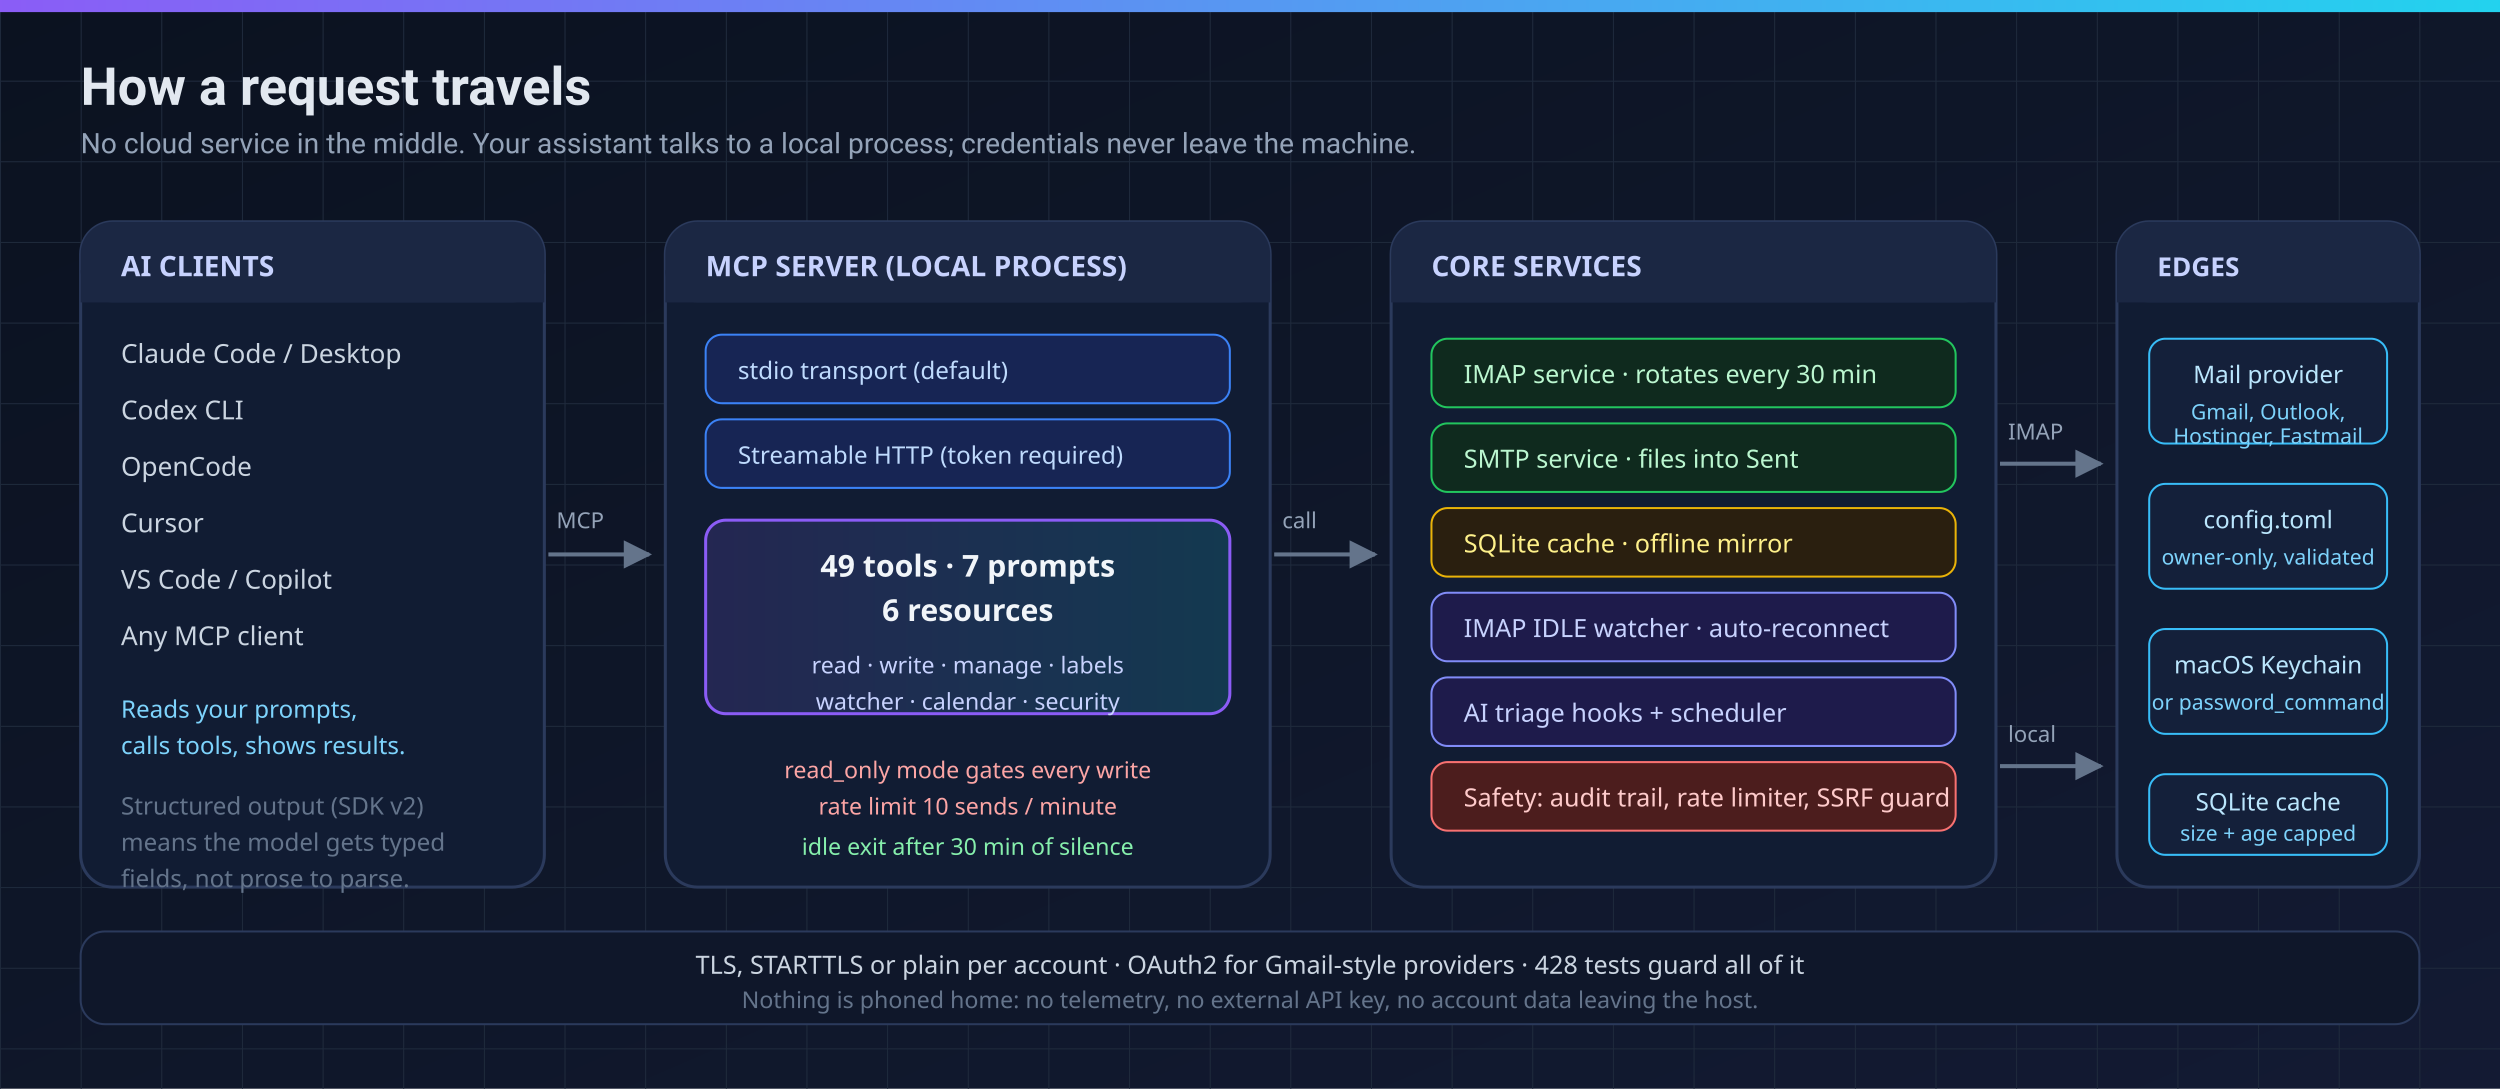
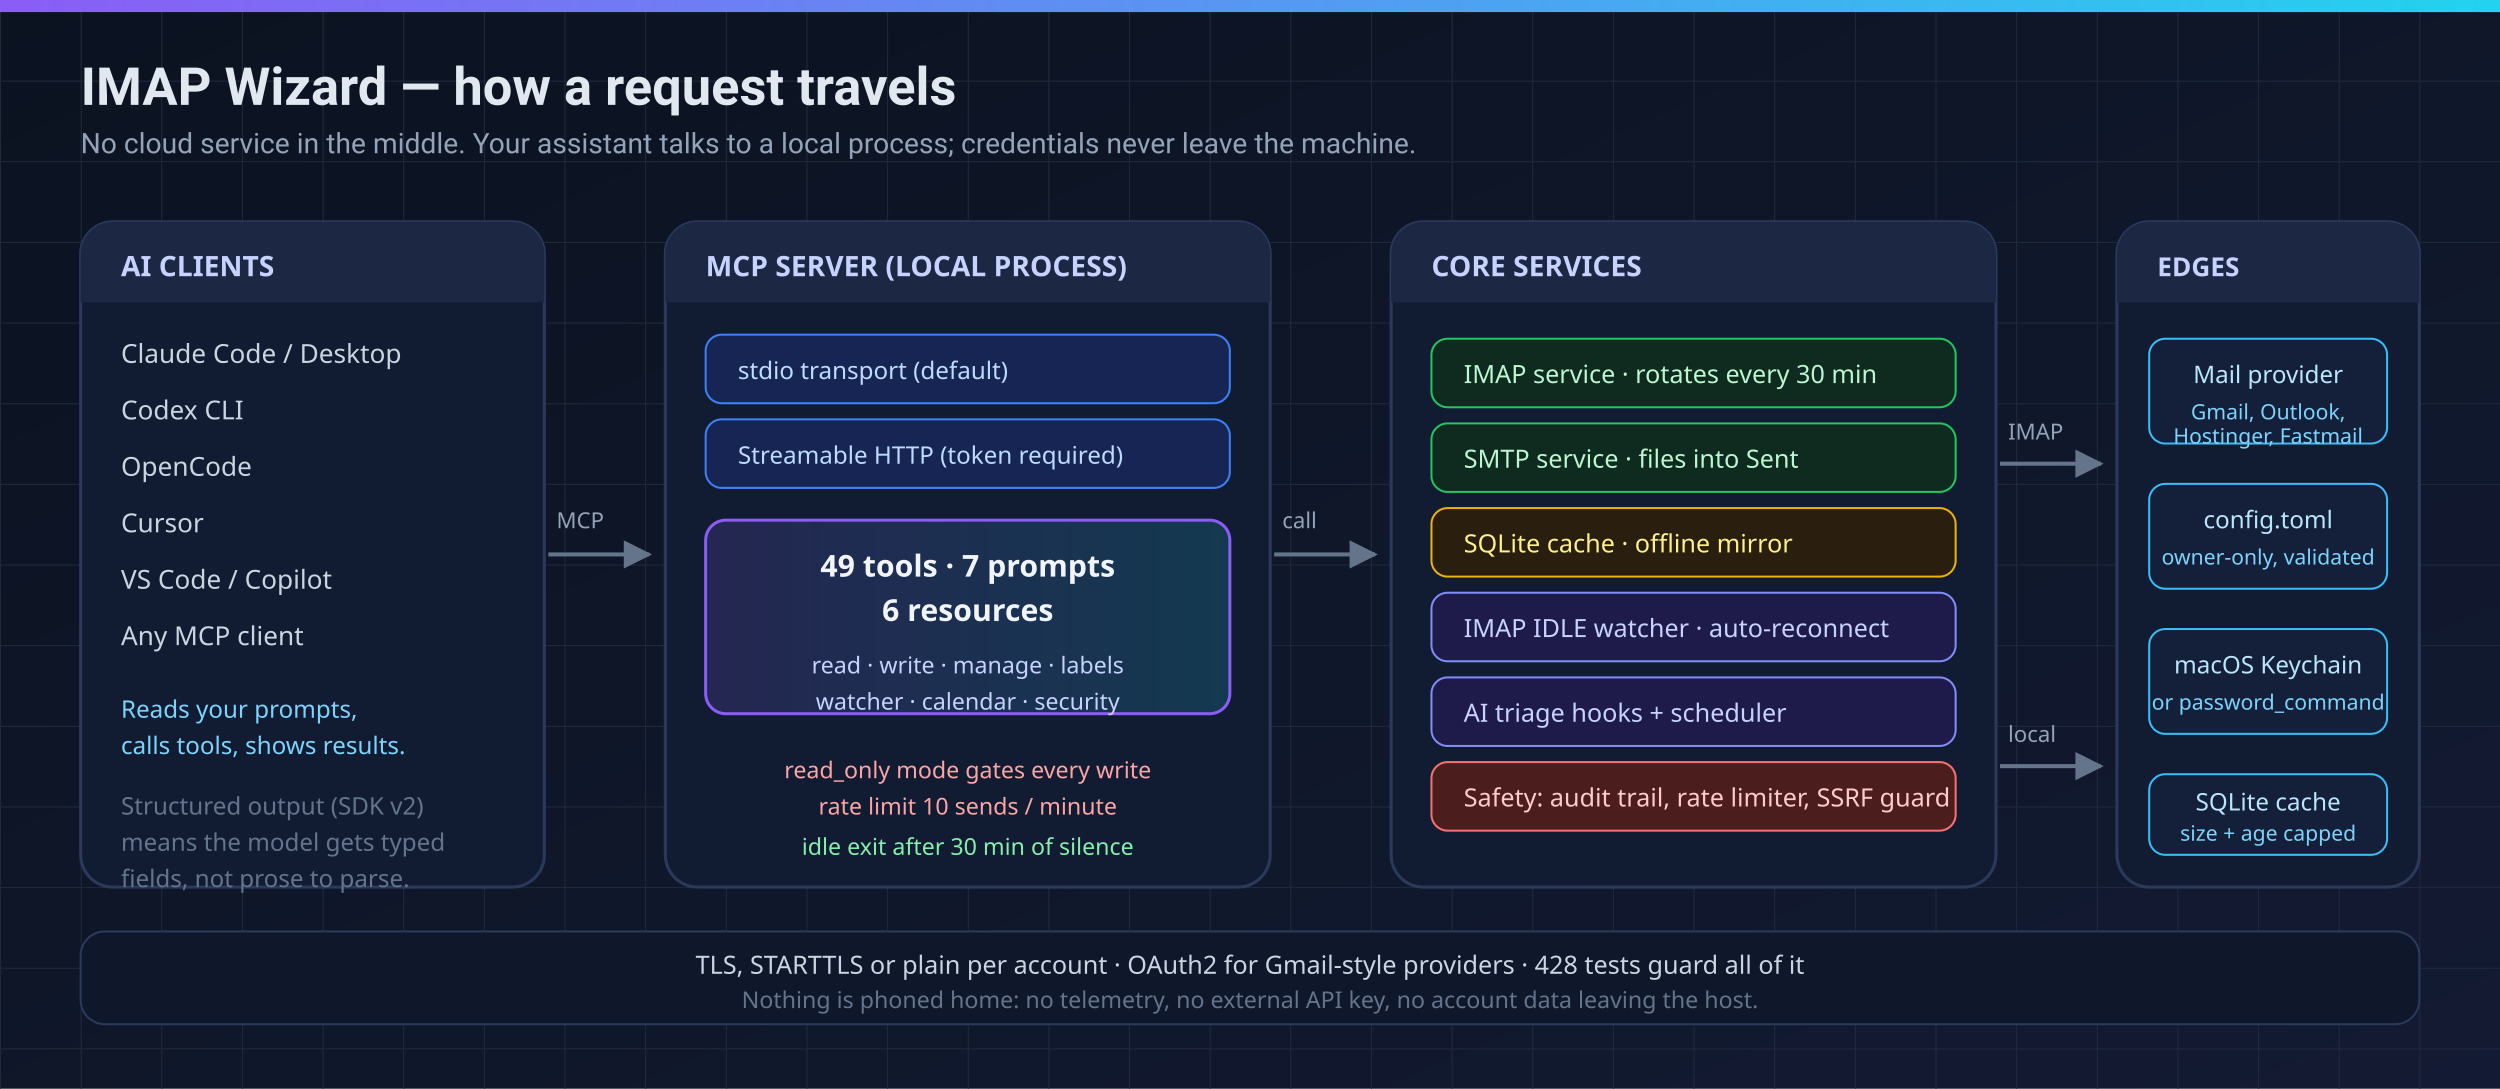
<svg xmlns="http://www.w3.org/2000/svg" viewBox="0 0 1240 540" width="1240" height="540" role="img" aria-label="Architecture: AI clients speak MCP over stdio or HTTP to a 49-tool layer, which runs IMAP, SMTP, a SQLite cache, a watcher, hooks and a scheduler, with config, Keychain and cache on disk.">
  <defs>
    <linearGradient id="bg" x1="0" y1="0" x2="1" y2="1">
      <stop offset="0%" stop-color="#0b1220" />
      <stop offset="55%" stop-color="#0f172a" />
      <stop offset="100%" stop-color="#131a33" />
    </linearGradient>
    <linearGradient id="accent" x1="0" y1="0" x2="1" y2="0">
      <stop offset="0%" stop-color="#8b5cf6" />
      <stop offset="100%" stop-color="#22d3ee" />
    </linearGradient>
    <linearGradient id="accent2" x1="0" y1="0" x2="1" y2="0">
      <stop offset="0%" stop-color="#22c55e" />
      <stop offset="100%" stop-color="#a3e635" />
    </linearGradient>
    <marker id="arrow" viewBox="0 0 10 10" refX="9" refY="5" markerWidth="7" markerHeight="7" orient="auto-start-reverse">
      <path d="M 0 0 L 10 5 L 0 10 z" fill="#64748b" />
    </marker>
    <pattern id="grid" width="40" height="40" patternUnits="userSpaceOnUse">
      <path d="M 40 0 L 0 0 0 40" fill="none" stroke="#1e293b" stroke-width="1" />
    </pattern>
  </defs>
  <rect width="1240" height="540" fill="url(#bg)" />
  <rect width="1240" height="540" fill="url(#grid)" />
  <rect x="0" y="0" width="1240" height="6" fill="url(#accent)" />
-   <text x="40" y="52" font-family="ui-sans-serif, -apple-system, Segoe UI, Roboto, sans-serif" font-size="26" font-weight="700" fill="#e2e8f0">How a request travels</text>
+   <text x="40" y="52" font-family="ui-sans-serif, -apple-system, Segoe UI, Roboto, sans-serif" font-size="26" font-weight="700" fill="#e2e8f0">IMAP Wizard — how a request travels</text>
  <text x="40" y="76" font-family="ui-sans-serif, -apple-system, Segoe UI, Roboto, sans-serif" font-size="14" fill="#94a3b8">No cloud service in the middle. Your assistant talks to a local process; credentials never leave the machine.</text>
  <rect x="40" y="110" width="230" height="330" rx="16" fill="#111c33" stroke="#2b3a5c" stroke-width="1.5" />
  <rect x="40" y="110" width="230" height="40" rx="16" fill="#1b2743" />
  <rect x="40" y="134" width="230" height="16" fill="#1b2743" />
  <text x="60" y="137" font-family="ui-sans-serif, sans-serif" font-size="14" font-weight="700" fill="#c7d2fe">AI CLIENTS</text>
  <g font-family="ui-sans-serif, sans-serif" font-size="13" fill="#cbd5e1">
    <text x="60" y="180">Claude Code / Desktop</text>
    <text x="60" y="208">Codex CLI</text>
    <text x="60" y="236">OpenCode</text>
    <text x="60" y="264">Cursor</text>
    <text x="60" y="292">VS Code / Copilot</text>
    <text x="60" y="320">Any MCP client</text>
  </g>
  <text x="60" y="356" font-family="ui-sans-serif, sans-serif" font-size="12" fill="#7dd3fc">Reads your prompts,</text>
  <text x="60" y="374" font-family="ui-sans-serif, sans-serif" font-size="12" fill="#7dd3fc">calls tools, shows results.</text>
  <text x="60" y="404" font-family="ui-sans-serif, sans-serif" font-size="12" fill="#64748b">Structured output (SDK v2)</text>
  <text x="60" y="422" font-family="ui-sans-serif, sans-serif" font-size="12" fill="#64748b">means the model gets typed</text>
  <text x="60" y="440" font-family="ui-sans-serif, sans-serif" font-size="12" fill="#64748b">fields, not prose to parse.</text>
  <line x1="272" y1="275" x2="322" y2="275" stroke="#64748b" stroke-width="2" marker-end="url(#arrow)" />
  <text x="276" y="262" font-family="ui-sans-serif, sans-serif" font-size="11" fill="#94a3b8">MCP</text>
  <rect x="330" y="110" width="300" height="330" rx="16" fill="#111c33" stroke="#2b3a5c" stroke-width="1.5" />
  <rect x="330" y="110" width="300" height="40" rx="16" fill="#1b2743" />
  <rect x="330" y="134" width="300" height="16" fill="#1b2743" />
  <text x="350" y="137" font-family="ui-sans-serif, sans-serif" font-size="14" font-weight="700" fill="#c7d2fe">MCP SERVER (LOCAL PROCESS)</text>
  <rect x="350" y="166" width="260" height="34" rx="8" fill="#172554" stroke="#3b82f6" stroke-width="1" />
  <text x="366" y="188" font-family="ui-sans-serif, sans-serif" font-size="12" fill="#bfdbfe">stdio transport (default)</text>
  <rect x="350" y="208" width="260" height="34" rx="8" fill="#172554" stroke="#3b82f6" stroke-width="1" />
  <text x="366" y="230" font-family="ui-sans-serif, sans-serif" font-size="12" fill="#bfdbfe">Streamable HTTP (token required)</text>
  <rect x="350" y="258" width="260" height="96" rx="10" fill="url(#accent)" opacity="0.16" />
  <rect x="350" y="258" width="260" height="96" rx="10" fill="none" stroke="#8b5cf6" stroke-width="1.5" />
  <text x="480" y="286" text-anchor="middle" font-family="ui-sans-serif, sans-serif" font-size="15" font-weight="700" fill="#f1f5f9">49 tools · 7 prompts</text>
  <text x="480" y="308" text-anchor="middle" font-family="ui-sans-serif, sans-serif" font-size="15" font-weight="700" fill="#f1f5f9">6 resources</text>
  <text x="480" y="334" text-anchor="middle" font-family="ui-sans-serif, sans-serif" font-size="11.5" fill="#c7d2fe">read · write · manage · labels</text>
  <text x="480" y="352" text-anchor="middle" font-family="ui-sans-serif, sans-serif" font-size="11.5" fill="#c7d2fe">watcher · calendar · security</text>
  <text x="480" y="386" text-anchor="middle" font-family="ui-sans-serif, sans-serif" font-size="11.5" fill="#fca5a5">read_only mode gates every write</text>
  <text x="480" y="404" text-anchor="middle" font-family="ui-sans-serif, sans-serif" font-size="11.5" fill="#fca5a5">rate limit 10 sends / minute</text>
  <text x="480" y="424" text-anchor="middle" font-family="ui-sans-serif, sans-serif" font-size="11.5" fill="#86efac">idle exit after 30 min of silence</text>
  <line x1="632" y1="275" x2="682" y2="275" stroke="#64748b" stroke-width="2" marker-end="url(#arrow)" />
  <text x="636" y="262" font-family="ui-sans-serif, sans-serif" font-size="11" fill="#94a3b8">call</text>
  <rect x="690" y="110" width="300" height="330" rx="16" fill="#111c33" stroke="#2b3a5c" stroke-width="1.5" />
  <rect x="690" y="110" width="300" height="40" rx="16" fill="#1b2743" />
  <rect x="690" y="134" width="300" height="16" fill="#1b2743" />
  <text x="710" y="137" font-family="ui-sans-serif, sans-serif" font-size="14" font-weight="700" fill="#c7d2fe">CORE SERVICES</text>
  <g font-family="ui-sans-serif, sans-serif" font-size="12.5" fill="#e2e8f0">
    <rect x="710" y="168" width="260" height="34" rx="8" fill="#0f2a1e" stroke="#22c55e" stroke-width="1" />
    <text x="726" y="190" fill="#bbf7d0">IMAP service · rotates every 30 min</text>
    <rect x="710" y="210" width="260" height="34" rx="8" fill="#0f2a1e" stroke="#22c55e" stroke-width="1" />
    <text x="726" y="232" fill="#bbf7d0">SMTP service · files into Sent</text>
    <rect x="710" y="252" width="260" height="34" rx="8" fill="#2a1f0f" stroke="#eab308" stroke-width="1" />
    <text x="726" y="274" fill="#fef08a">SQLite cache · offline mirror</text>
    <rect x="710" y="294" width="260" height="34" rx="8" fill="#1e1b4b" stroke="#818cf8" stroke-width="1" />
    <text x="726" y="316" fill="#c7d2fe">IMAP IDLE watcher · auto-reconnect</text>
    <rect x="710" y="336" width="260" height="34" rx="8" fill="#1e1b4b" stroke="#818cf8" stroke-width="1" />
    <text x="726" y="358" fill="#c7d2fe">AI triage hooks + scheduler</text>
    <rect x="710" y="378" width="260" height="34" rx="8" fill="#4c1d1d" stroke="#f87171" stroke-width="1" />
    <text x="726" y="400" fill="#fecaca">Safety: audit trail, rate limiter, SSRF guard</text>
  </g>
  <line x1="992" y1="230" x2="1042" y2="230" stroke="#64748b" stroke-width="2" marker-end="url(#arrow)" />
  <line x1="992" y1="380" x2="1042" y2="380" stroke="#64748b" stroke-width="2" marker-end="url(#arrow)" />
  <text x="996" y="218" font-family="ui-sans-serif, sans-serif" font-size="11" fill="#94a3b8">IMAP</text>
  <text x="996" y="368" font-family="ui-sans-serif, sans-serif" font-size="11" fill="#94a3b8">local</text>
  <rect x="1050" y="110" width="150" height="330" rx="16" fill="#111c33" stroke="#2b3a5c" stroke-width="1.5" />
  <rect x="1050" y="110" width="150" height="40" rx="16" fill="#1b2743" />
  <rect x="1050" y="134" width="150" height="16" fill="#1b2743" />
  <text x="1070" y="137" font-family="ui-sans-serif, sans-serif" font-size="13" font-weight="700" fill="#c7d2fe">EDGES</text>
  <g font-family="ui-sans-serif, sans-serif" font-size="12" fill="#e2e8f0">
    <rect x="1066" y="168" width="118" height="52" rx="8" fill="#14203a" stroke="#38bdf8" stroke-width="1" />
    <text x="1125" y="190" text-anchor="middle" fill="#bae6fd">Mail provider</text>
    <text x="1125" y="208" text-anchor="middle" font-size="10.5" fill="#7dd3fc">Gmail, Outlook,</text>
    <text x="1125" y="220" text-anchor="middle" font-size="10.5" fill="#7dd3fc">Hostinger, Fastmail</text>
    <rect x="1066" y="240" width="118" height="52" rx="8" fill="#14203a" stroke="#38bdf8" stroke-width="1" />
    <text x="1125" y="262" text-anchor="middle" fill="#bae6fd">config.toml</text>
    <text x="1125" y="280" text-anchor="middle" font-size="10.5" fill="#7dd3fc">owner-only, validated</text>
    <rect x="1066" y="312" width="118" height="52" rx="8" fill="#14203a" stroke="#38bdf8" stroke-width="1" />
    <text x="1125" y="334" text-anchor="middle" fill="#bae6fd">macOS Keychain</text>
    <text x="1125" y="352" text-anchor="middle" font-size="10.5" fill="#7dd3fc">or password_command</text>
    <rect x="1066" y="384" width="118" height="40" rx="8" fill="#14203a" stroke="#38bdf8" stroke-width="1" />
    <text x="1125" y="402" text-anchor="middle" fill="#bae6fd">SQLite cache</text>
    <text x="1125" y="417" text-anchor="middle" font-size="10.5" fill="#7dd3fc">size + age capped</text>
  </g>
  <rect x="40" y="462" width="1160" height="46" rx="12" fill="#0f172a" stroke="#2b3a5c" stroke-width="1" />
  <text x="620" y="483" text-anchor="middle" font-family="ui-sans-serif, sans-serif" font-size="12.5" fill="#cbd5e1">TLS, STARTTLS or plain per account · OAuth2 for Gmail-style providers · 428 tests guard all of it</text>
  <text x="620" y="500" text-anchor="middle" font-family="ui-sans-serif, sans-serif" font-size="11.5" fill="#64748b">Nothing is phoned home: no telemetry, no external API key, no account data leaving the host.</text>
</svg>
